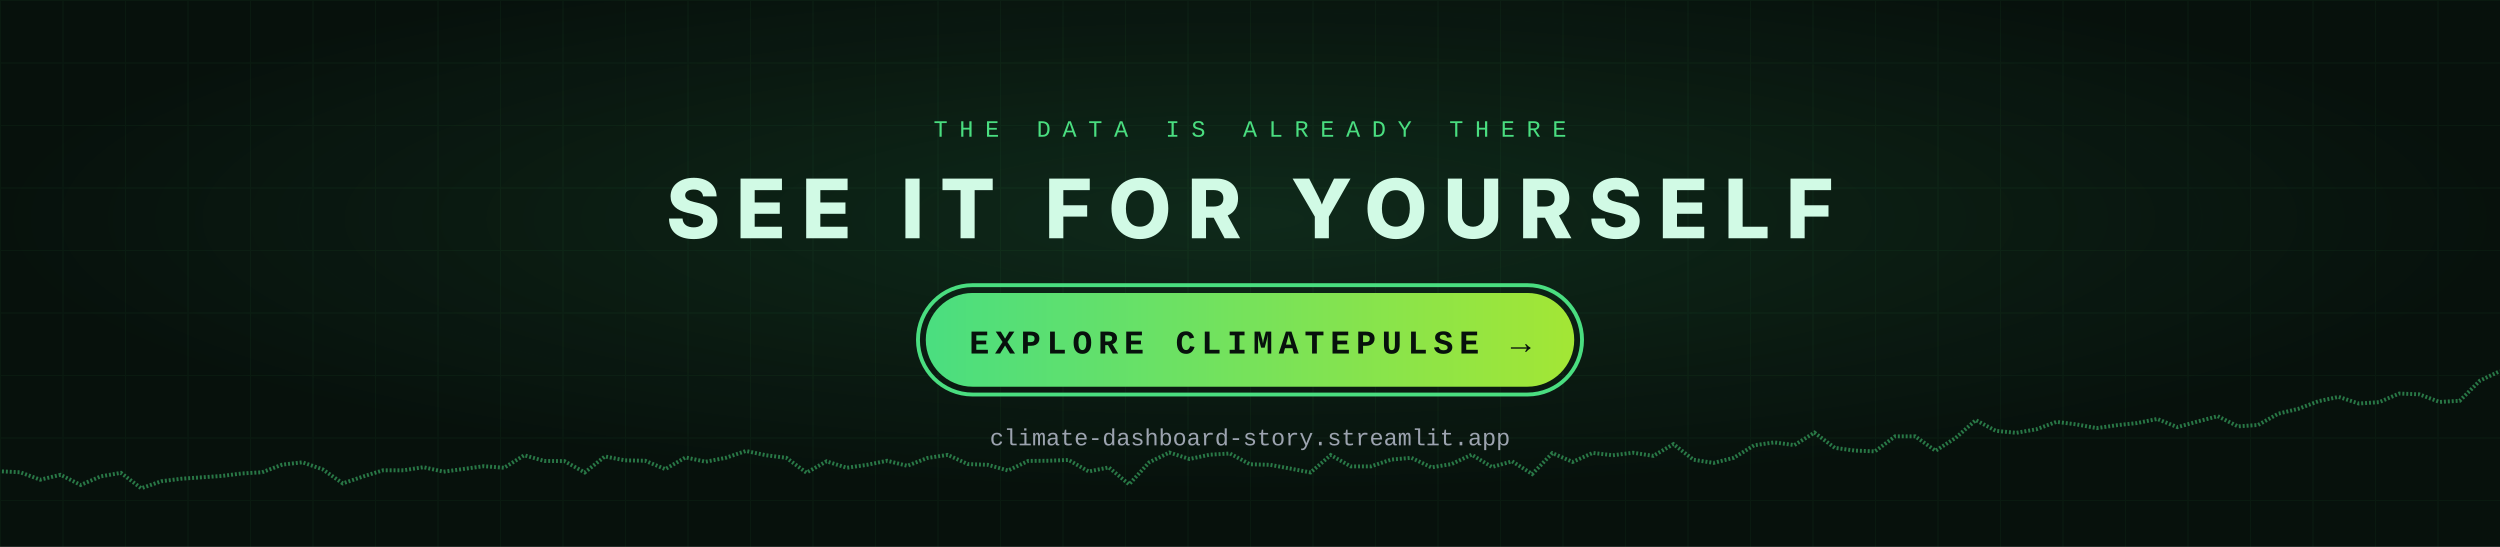
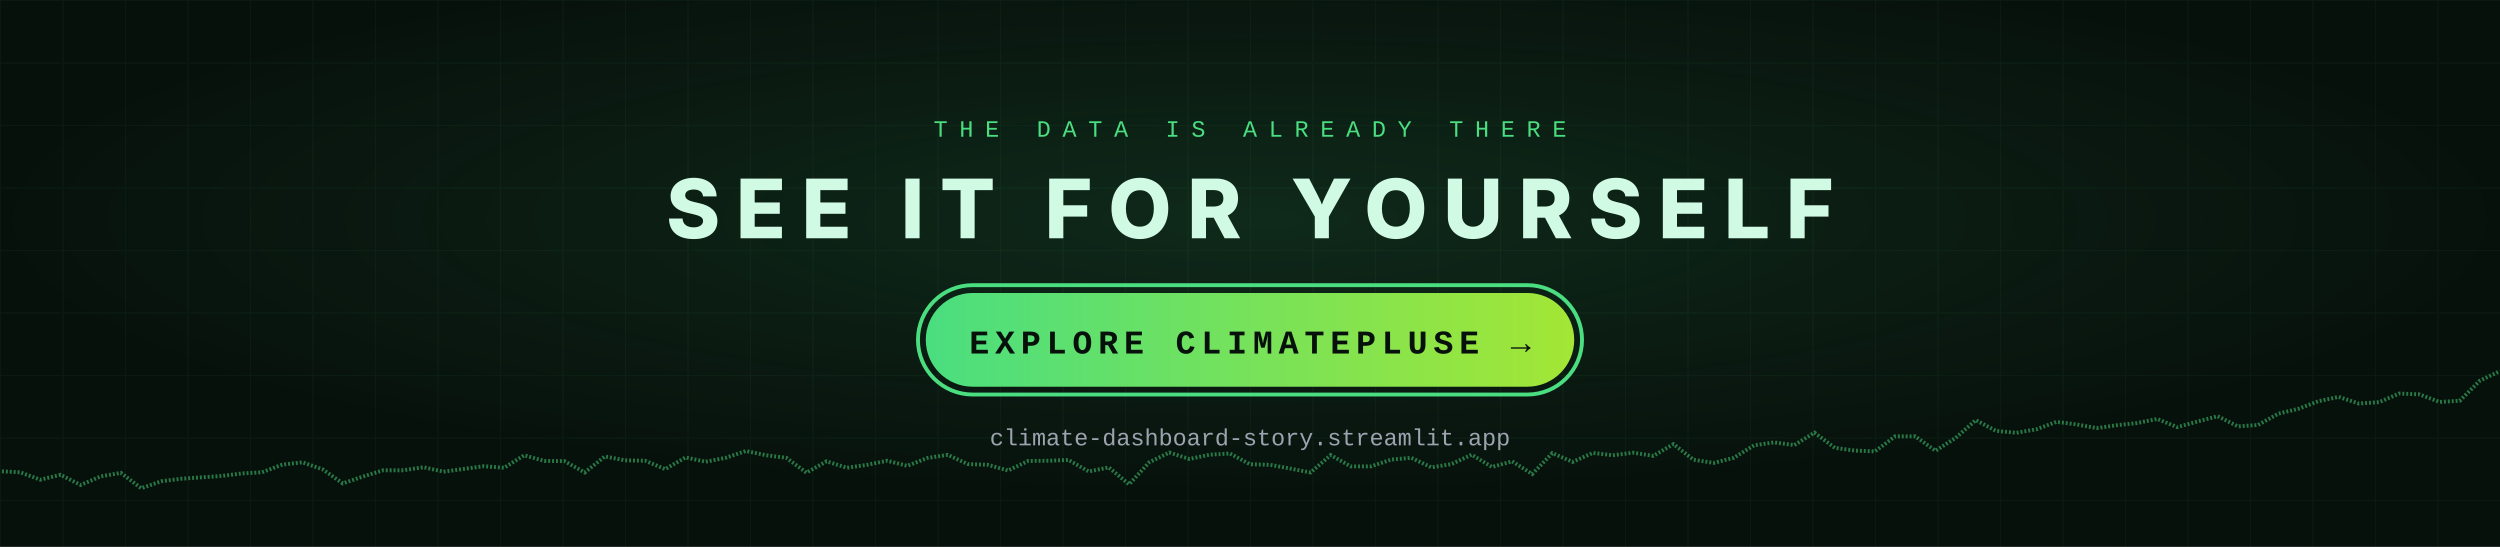
<svg xmlns="http://www.w3.org/2000/svg" width="1280" height="280" viewBox="0 0 1280 280" font-family="Inter,'Segoe UI',-apple-system,'Helvetica Neue',Arial,sans-serif">
  <defs>
    <pattern id="grid" width="32" height="32" patternUnits="userSpaceOnUse">
      <path d="M32 0H0V32" fill="none" stroke="#4ADE80" stroke-opacity="0.045" stroke-width="1" />
    </pattern>
    <linearGradient id="bg" x1="0" x2="1">
      <stop offset="0" stop-color="#4ADE80" />
      <stop offset="1" stop-color="#A3E635" />
    </linearGradient>
    <radialGradient id="rg" cx="50%" cy="40%" r="50%">
      <stop offset="0" stop-color="#4ADE80" stop-opacity="0.12" />
      <stop offset="1" stop-color="#4ADE80" stop-opacity="0" />
    </radialGradient>
  </defs>
  <rect width="1280" height="280" fill="#07110C" />
  <rect width="1280" height="280" fill="url(#grid)" />
  <rect width="1280" height="280" fill="url(#rg)" />
  <path d="M0.0,241.3 L10.3,241.8 L20.6,245.6 L31.0,243.1 L41.3,248.3 L51.6,243.9 L61.9,242.1 L72.3,250.0 L82.6,246.4 L92.9,245.1 L103.2,244.4 L113.5,243.7 L123.9,242.4 L134.2,241.8 L144.5,237.9 L154.8,236.7 L165.2,240.3 L175.5,247.5 L185.8,244.0 L196.1,240.8 L206.5,240.8 L216.8,239.2 L227.1,241.5 L237.4,240.1 L247.7,238.7 L258.1,239.5 L268.4,233.1 L278.7,236.0 L289.0,236.1 L299.4,241.9 L309.7,233.7 L320.0,235.7 L330.3,235.9 L340.6,240.2 L351.0,234.2 L361.3,236.4 L371.6,234.4 L381.9,230.9 L392.3,233.1 L402.6,234.4 L412.9,242.0 L423.2,236.2 L433.5,239.5 L443.9,238.0 L454.2,235.9 L464.5,238.5 L474.8,234.5 L485.2,232.9 L495.5,237.6 L505.8,238.0 L516.1,240.9 L526.5,236.0 L536.8,235.9 L547.1,235.5 L557.4,241.4 L567.7,239.3 L578.1,248.0 L588.4,236.7 L598.7,231.7 L609.0,235.0 L619.4,232.8 L629.7,232.2 L640.0,237.7 L650.3,238.0 L660.6,239.9 L671.0,241.9 L681.3,233.0 L691.6,238.8 L701.9,238.8 L712.3,235.3 L722.6,234.4 L732.9,239.3 L743.2,237.6 L753.5,232.8 L763.9,239.1 L774.2,236.2 L784.5,242.7 L794.8,232.0 L805.2,236.5 L815.5,231.9 L825.8,233.1 L836.1,231.8 L846.5,233.4 L856.8,227.4 L867.1,235.4 L877.4,237.0 L887.7,234.4 L898.1,228.0 L908.4,226.5 L918.7,227.9 L929.0,221.5 L939.4,229.3 L949.7,230.7 L960.0,231.1 L970.3,223.4 L980.6,223.4 L991.0,230.8 L1001.3,224.2 L1011.6,215.1 L1021.9,220.6 L1032.3,221.6 L1042.6,219.8 L1052.9,216.0 L1063.2,217.3 L1073.5,219.2 L1083.9,217.7 L1094.2,216.6 L1104.5,214.5 L1114.8,218.7 L1125.2,215.8 L1135.5,213.1 L1145.8,218.3 L1156.1,217.6 L1166.5,211.8 L1176.8,209.3 L1187.1,205.4 L1197.4,203.2 L1207.7,206.6 L1218.1,205.9 L1228.4,201.5 L1238.7,201.9 L1249.0,205.8 L1259.4,205.2 L1269.7,194.9 L1280.0,190.0" pathLength="1" stroke-dasharray="1" stroke-dashoffset="1" fill="none" stroke="#4ADE80" stroke-opacity="0.5" stroke-width="2">
    <animate attributeName="stroke-dashoffset" values="1;1;0;0" keyTimes="0;0.037;0.625;1" dur="8.0s" repeatCount="indefinite" />
  </path>
  <text x="640" y="70" text-anchor="middle" font-family="'SF Mono','JetBrains Mono',Menlo,Consolas,'Liberation Mono',monospace" font-size="12" letter-spacing="6" fill="#4ADE80">THE DATA IS ALREADY THERE</text>
  <text x="640" y="122" text-anchor="middle" font-size="42" font-weight="800" letter-spacing="8" fill="#D1FAE5">SEE IT FOR YOURSELF</text>
  <rect x="470" y="146" width="340" height="56" rx="28" fill="none" stroke="#4ADE80" stroke-width="2">
    <animate attributeName="stroke-opacity" values="0.15;0.8;0.15" dur="2.8s" repeatCount="indefinite" />
    <animate attributeName="stroke-width" values="1;5;1" dur="2.8s" repeatCount="indefinite" />
  </rect>
  <rect x="474" y="150" width="332" height="48" rx="24" fill="url(#bg)" />
-   <text x="640" y="181" text-anchor="middle" font-family="'SF Mono','JetBrains Mono',Menlo,Consolas,'Liberation Mono',monospace" font-size="17" font-weight="800" letter-spacing="3" fill="#07110C">EXPLORE CLIMATEPULSE  →</text>
+   <text x="640" y="181" text-anchor="middle" font-family="'SF Mono','JetBrains Mono',Menlo,Consolas,'Liberation Mono',monospace" font-size="17" font-weight="800" letter-spacing="3" fill="#07110C">EXPLORE CLIMATEPLUSE  →</text>
  <text x="640" y="228" text-anchor="middle" font-family="'SF Mono','JetBrains Mono',Menlo,Consolas,'Liberation Mono',monospace" font-size="12" fill="#9CA3AF">climate-dashboard-story.streamlit.app</text>
</svg>
